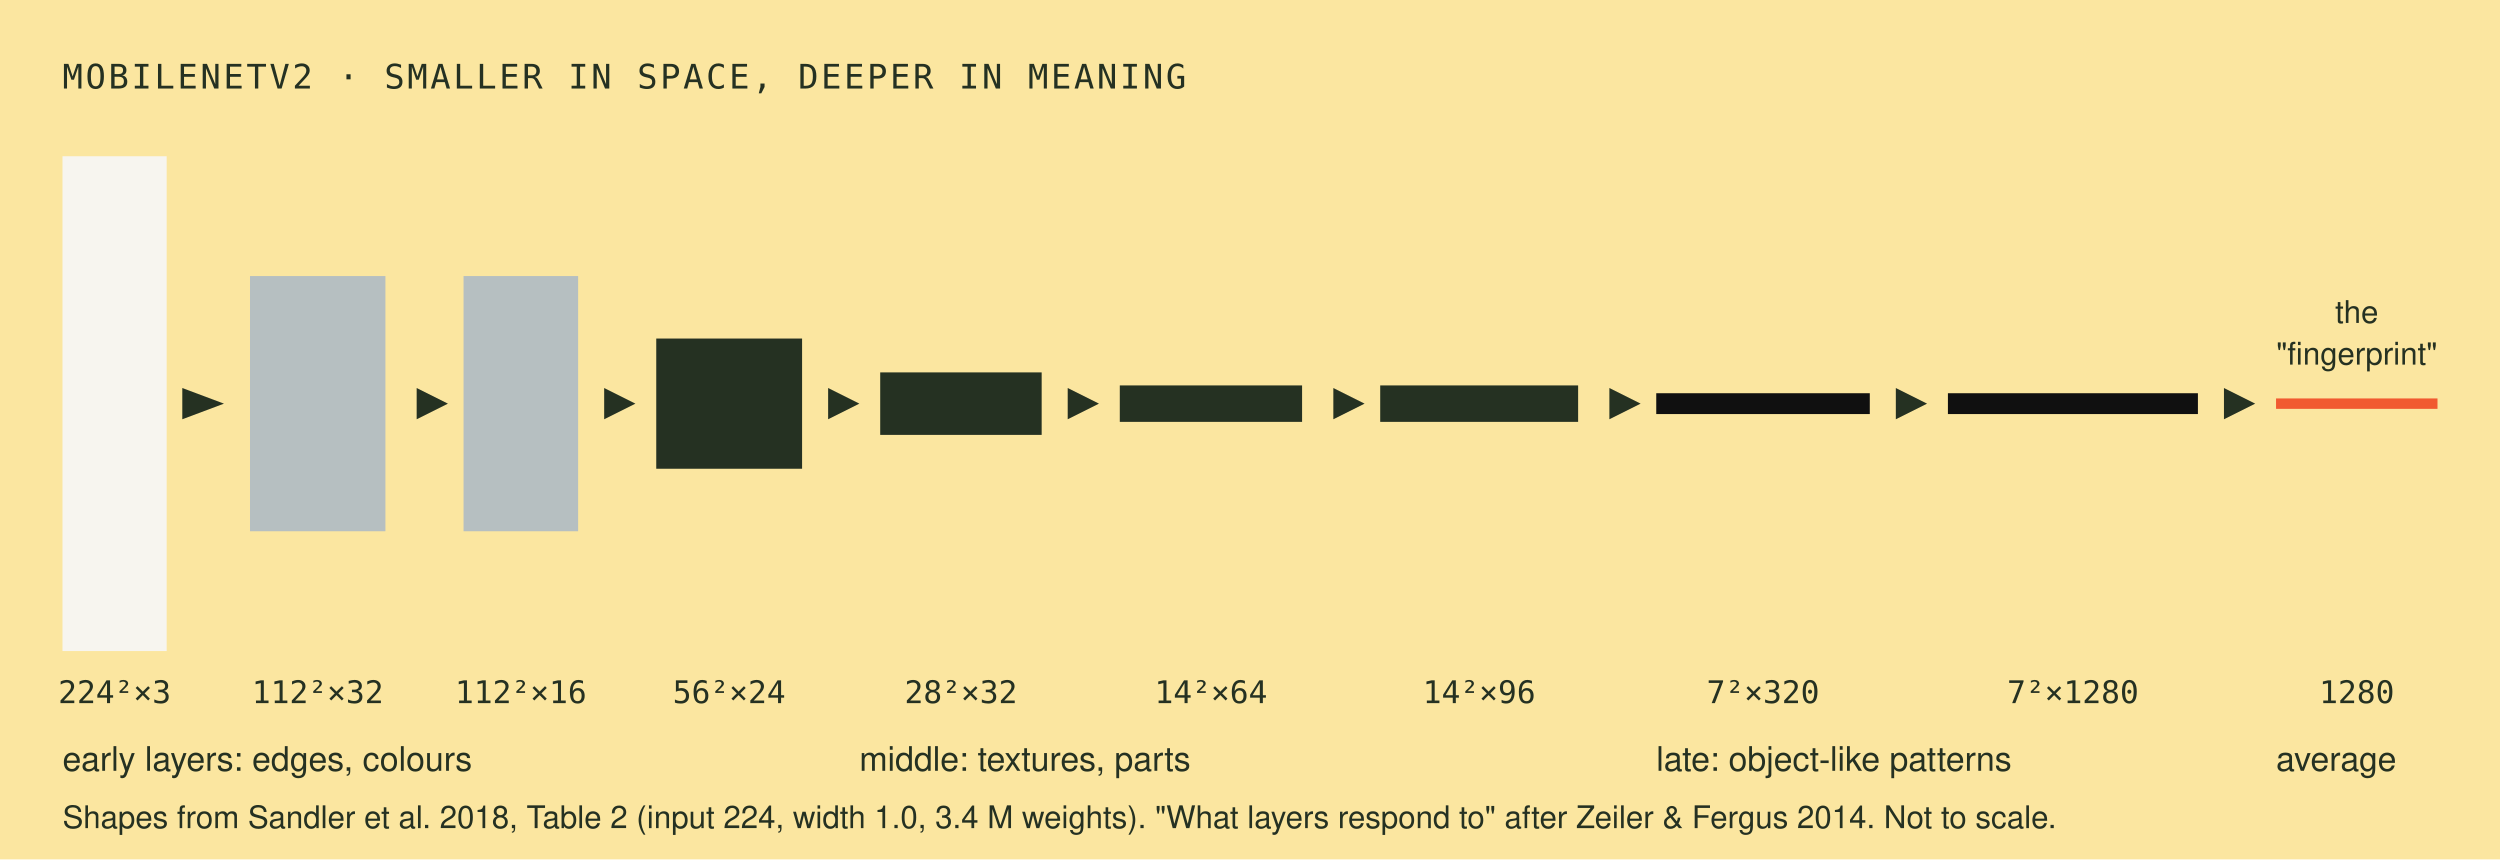
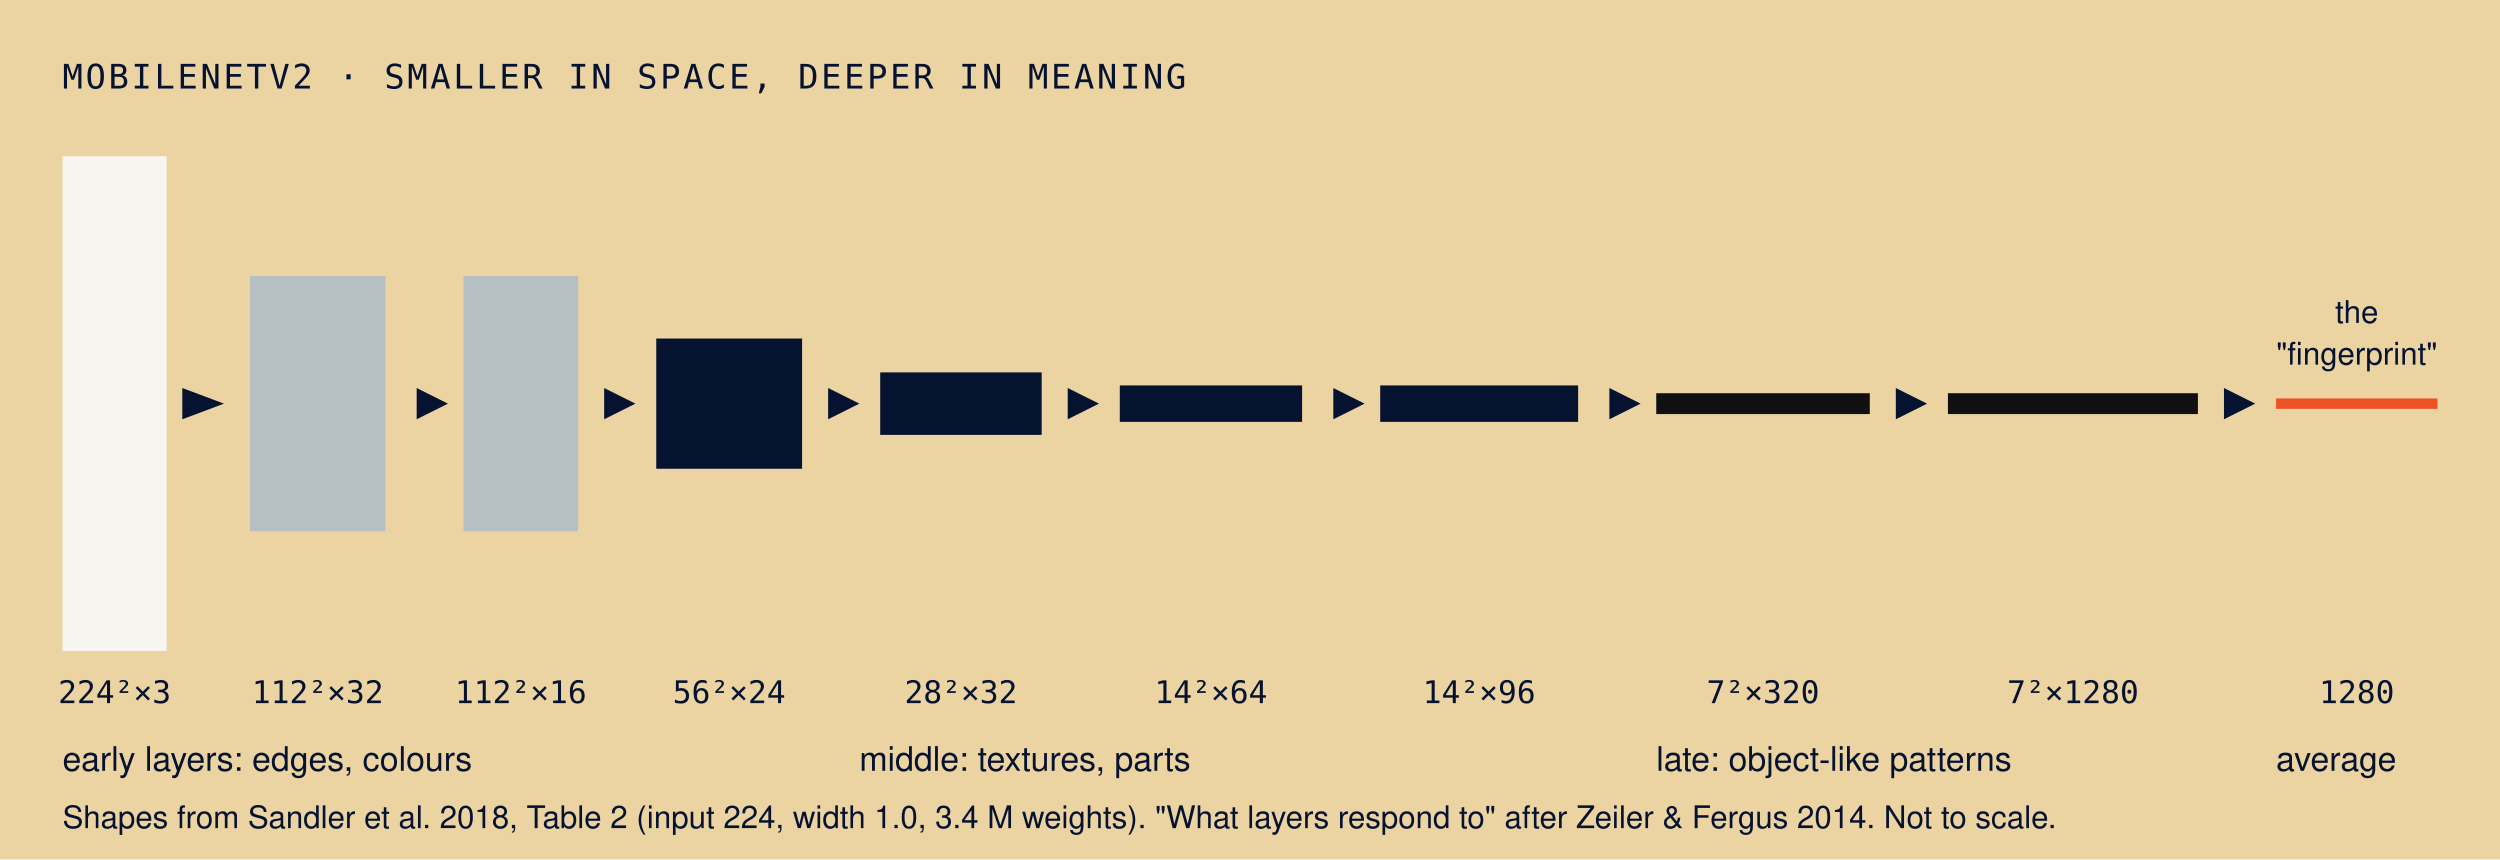
<svg xmlns="http://www.w3.org/2000/svg" viewBox="0 0 960 330" font-family="IBM Plex Sans, IBM Plex Sans Thai, Noto Sans Thai, Helvetica, Arial, sans-serif">
-   <rect width="960" height="330" fill="#fbe6a0" />
-   <text x="24" y="34" font-size="13" font-family="IBM Plex Mono, ui-monospace, monospace" fill="#253122" letter-spacing="1">MOBILENETV2 · SMALLER IN SPACE, DEEPER IN MEANING</text>
+   <rect width="960" height="330" fill="#ebd3a2" />
+   <text x="24" y="34" font-size="13" font-family="IBM Plex Mono, ui-monospace, monospace" fill="#051230" letter-spacing="1">MOBILENETV2 · SMALLER IN SPACE, DEEPER IN MEANING</text>
  <g font-family="IBM Plex Mono, ui-monospace, monospace" font-size="12" text-anchor="middle">
    <rect x="24" y="60" width="40" height="190" fill="#f7f5ef" />
-     <text x="44" y="270" fill="#253122">224²×3</text>
+     <text x="44" y="270" fill="#051230">224²×3</text>
    <rect x="96" y="106" width="52" height="98" fill="#b6bfc1" />
-     <text x="122" y="270" fill="#253122">112²×32</text>
+     <text x="122" y="270" fill="#051230">112²×32</text>
    <rect x="178" y="106" width="44" height="98" fill="#b6bfc1" />
-     <text x="200" y="270" fill="#253122">112²×16</text>
-     <rect x="252" y="130" width="56" height="50" fill="#253122" />
-     <text x="280" y="270" fill="#253122">56²×24</text>
-     <rect x="338" y="143" width="62" height="24" fill="#253122" />
-     <text x="369" y="270" fill="#253122">28²×32</text>
-     <rect x="430" y="148" width="70" height="14" fill="#253122" />
-     <text x="465" y="270" fill="#253122">14²×64</text>
-     <rect x="530" y="148" width="76" height="14" fill="#253122" />
-     <text x="568" y="270" fill="#253122">14²×96</text>
+     <text x="200" y="270" fill="#051230">112²×16</text>
+     <rect x="252" y="130" width="56" height="50" fill="#051230" />
+     <text x="280" y="270" fill="#051230">56²×24</text>
+     <rect x="338" y="143" width="62" height="24" fill="#051230" />
+     <text x="369" y="270" fill="#051230">28²×32</text>
+     <rect x="430" y="148" width="70" height="14" fill="#051230" />
+     <text x="465" y="270" fill="#051230">14²×64</text>
+     <rect x="530" y="148" width="76" height="14" fill="#051230" />
+     <text x="568" y="270" fill="#051230">14²×96</text>
    <rect x="636" y="151" width="82" height="8" fill="#101010" />
-     <text x="677" y="270" fill="#253122">7²×320</text>
+     <text x="677" y="270" fill="#051230">7²×320</text>
    <rect x="748" y="151" width="96" height="8" fill="#101010" />
-     <text x="796" y="270" fill="#253122">7²×1280</text>
-     <rect x="874" y="153" width="62" height="4" fill="#f15a30" />
-     <text x="905" y="270" fill="#253122">1280</text>
+     <text x="796" y="270" fill="#051230">7²×1280</text>
+     <rect x="874" y="153" width="62" height="4" fill="#eb5324" />
+     <text x="905" y="270" fill="#051230">1280</text>
  </g>
-   <g fill="#253122" font-size="13">
+   <g fill="#051230" font-size="13">
    <text x="24" y="296">early layers: edges, colours</text>
    <text x="330" y="296">middle: textures, parts</text>
    <text x="636" y="296">late: object-like patterns</text>
-     <text x="874" y="296" fill="#253122">average</text>
+     <text x="874" y="296" fill="#051230">average</text>
    <text x="24" y="318" font-size="12">Shapes from Sandler et al. 2018, Table 2 (input 224, width 1.0, 3.4 M weights). "What layers respond to" after Zeiler &amp; Fergus 2014. Not to scale.</text>
  </g>
-   <g fill="#253122">
+   <g fill="#051230">
    <polygon points="86,155 70,149 70,161" />
    <polygon points="172,155 160,149 160,161" />
    <polygon points="244,155 232,149 232,161" />
    <polygon points="330,155 318,149 318,161" />
    <polygon points="422,155 410,149 410,161" />
    <polygon points="524,155 512,149 512,161" />
    <polygon points="630,155 618,149 618,161" />
    <polygon points="740,155 728,149 728,161" />
    <polygon points="866,155 854,149 854,161" />
  </g>
-   <text x="905" y="124" font-size="12" text-anchor="middle" fill="#253122">the</text>
-   <text x="905" y="140" font-size="12" text-anchor="middle" fill="#253122">"fingerprint"</text>
+   <text x="905" y="124" font-size="12" text-anchor="middle" fill="#051230">the</text>
+   <text x="905" y="140" font-size="12" text-anchor="middle" fill="#051230">"fingerprint"</text>
</svg>
